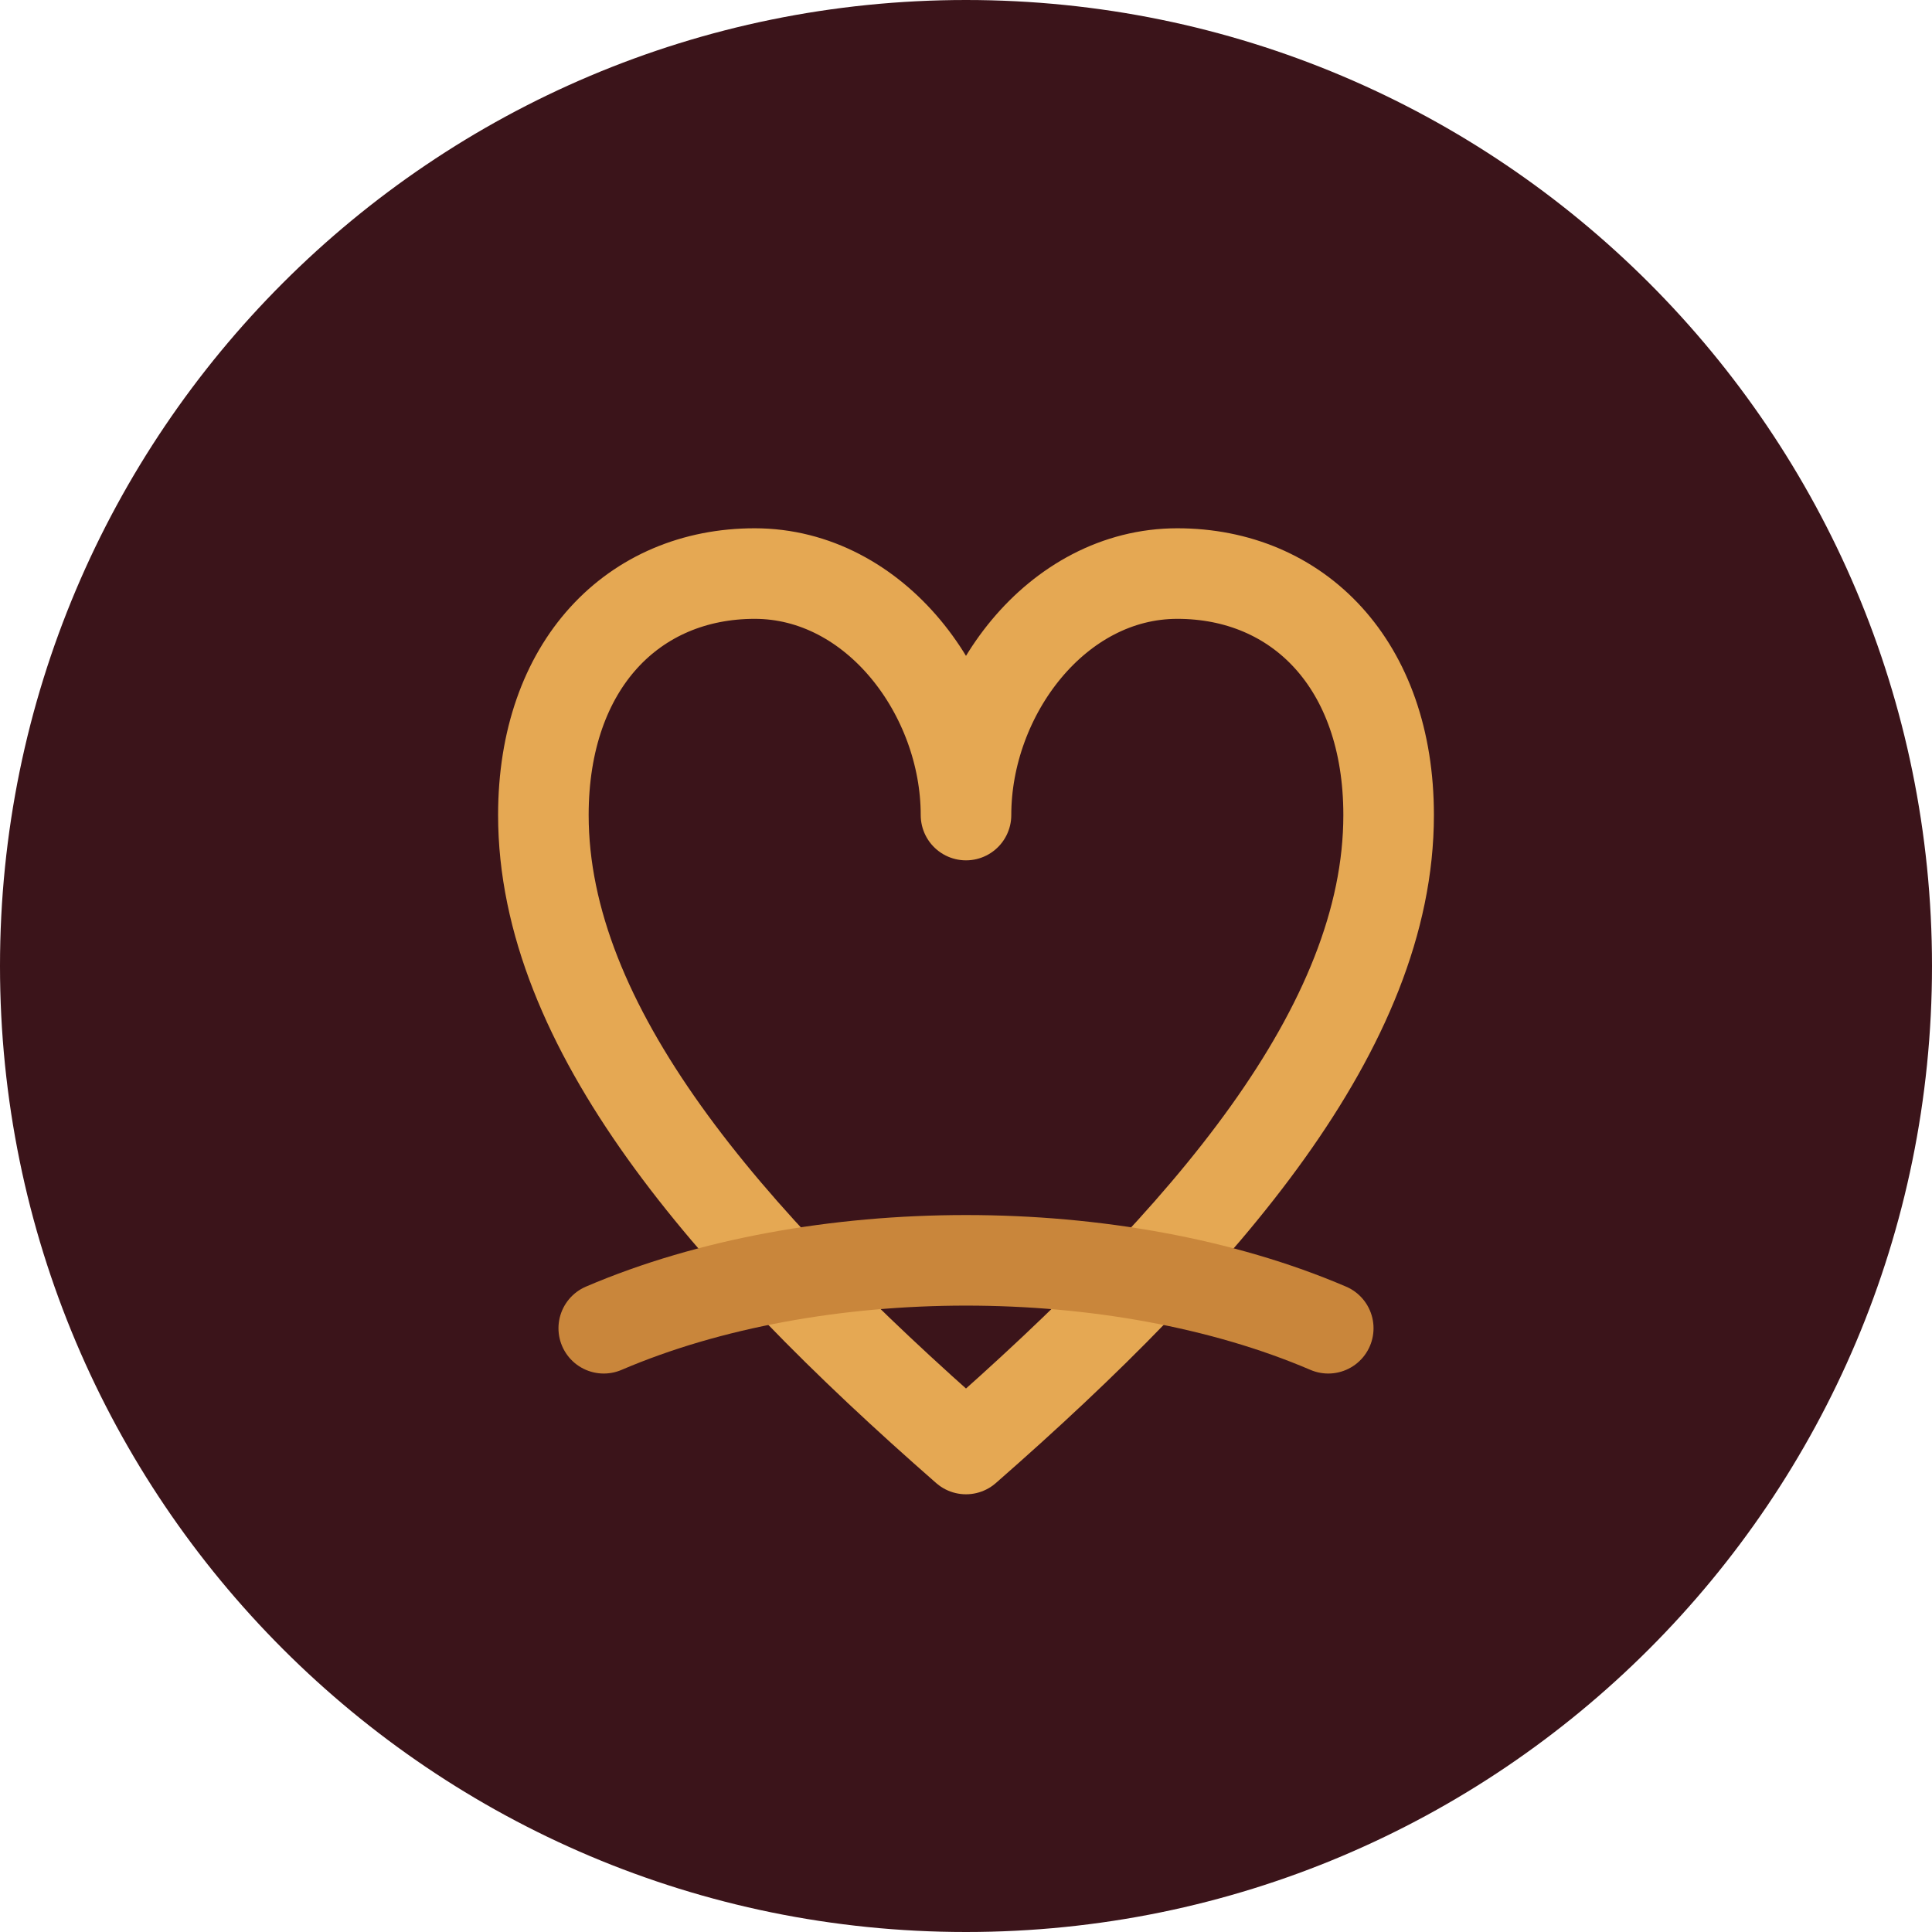
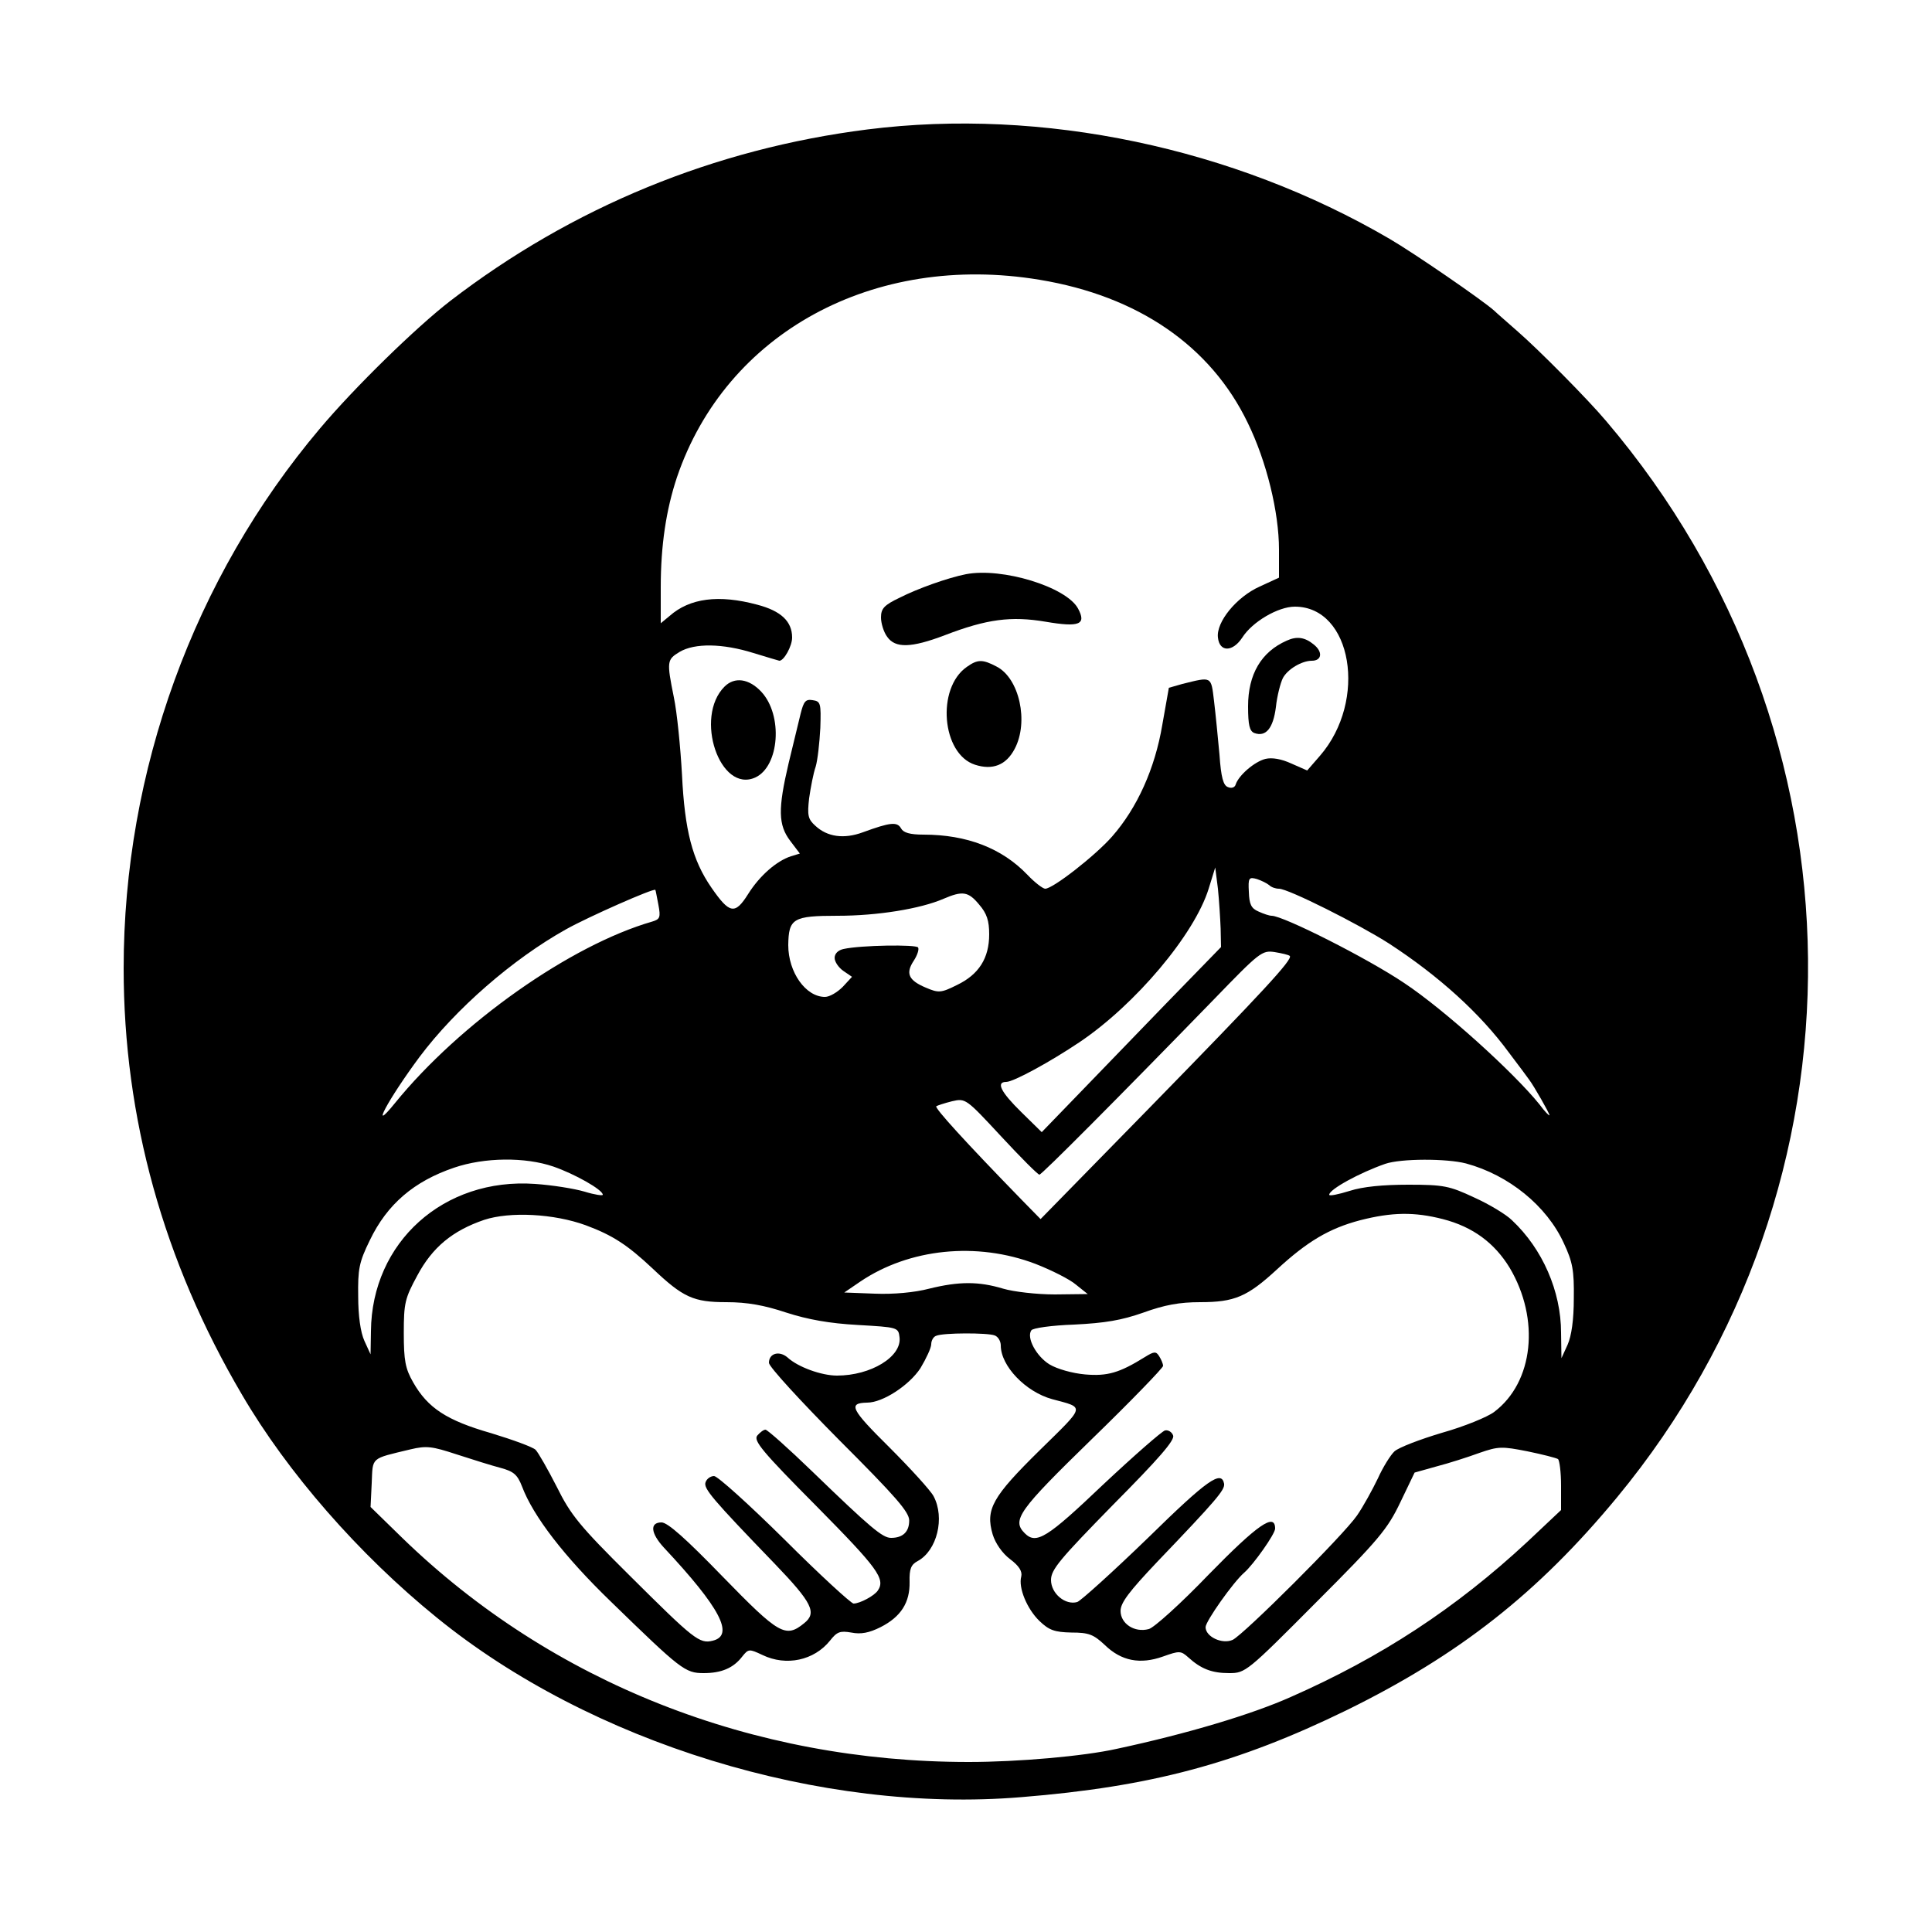
- <svg xmlns="http://www.w3.org/2000/svg" viewBox="0 0 64 64">
-   <rect width="64" height="64" rx="32" fill="#3B141A" />
-   <path d="M32 48c-8-7-14-14-14-21 0-5 3-8 7-8 4 0 7 4 7 8 0-4 3-8 7-8s7 3 7 8c0 7-6 14-14 21Z" fill="none" stroke="#E5A853" stroke-width="3" stroke-linejoin="round" />
-   <path d="M20 44c7-3 17-3 24 0" fill="none" stroke="#C9863B" stroke-width="3" stroke-linecap="round" />
+ <svg xmlns="http://www.w3.org/2000/svg" version="1.0" width="500pt" height="500pt" viewBox="0 0 500 500" preserveAspectRatio="xMidYMid meet">
+   <g transform="translate(0,500) scale(0.1,-0.1)" fill="#000000" stroke="none">
+     <path d="M2245 4665 c-396 -50 -764 -201 -1080 -444 -88 -68 -247 -223 -337 -330 -327 -387 -508 -887 -508 -1397 0 -387 103 -758 306 -1103 118 -202 303 -414 504 -577 398 -324 995 -508 1513 -465 335 27 559 87 842 225 291 143 495 303 700 551 669 810 658 1978 -28 2785 -48 57 -175 185 -229 232 -27 24 -55 48 -61 54 -30 27 -209 150 -271 186 -404 236 -899 340 -1351 283z m445 -389 c255 -42 443 -171 539 -370 49 -100 81 -232 81 -328 l0 -73 -50 -23 c-60 -27 -113 -92 -108 -132 4 -38 38 -38 63 0 26 41 93 80 136 80 148 0 189 -243 65 -386 l-33 -38 -41 18 c-26 12 -50 16 -67 12 -28 -7 -69 -42 -77 -66 -2 -8 -11 -11 -20 -7 -12 4 -18 25 -22 84 -4 43 -10 105 -14 138 -8 66 -5 64 -82 45 l-35 -10 -17 -96 c-19 -113 -65 -215 -130 -289 -43 -49 -153 -135 -173 -135 -6 0 -27 16 -46 36 -66 69 -157 104 -269 104 -35 0 -52 5 -58 16 -10 18 -28 16 -99 -10 -49 -18 -92 -12 -123 17 -19 17 -21 27 -16 71 4 28 11 65 17 82 5 17 10 62 12 100 2 64 1 69 -20 72 -18 3 -23 -3 -31 -35 -5 -21 -19 -78 -31 -128 -28 -119 -27 -160 4 -201 l25 -33 -23 -7 c-37 -12 -81 -50 -111 -98 -34 -54 -48 -51 -95 17 -49 71 -69 147 -76 292 -4 72 -13 162 -21 200 -19 94 -18 98 15 118 39 23 111 22 191 -3 36 -11 66 -20 67 -20 12 0 33 38 33 60 0 42 -29 69 -90 85 -100 27 -175 17 -227 -29 l-23 -19 0 93 c0 109 14 201 42 285 127 374 509 582 938 511z m469 -1679 l1 -48 -143 -147 c-78 -81 -183 -189 -232 -240 l-89 -92 -53 52 c-53 52 -66 78 -39 78 19 0 114 52 190 103 144 97 297 278 334 397 l17 55 7 -55 c3 -30 6 -77 7 -103z m126 112 c5 -5 16 -9 25 -9 24 0 207 -92 285 -142 129 -84 236 -181 310 -282 25 -33 49 -65 53 -71 12 -16 52 -86 52 -91 0 -3 -12 9 -26 28 -67 83 -246 245 -350 314 -95 64 -313 174 -343 174 -6 0 -21 5 -34 11 -19 8 -24 19 -25 51 -2 36 0 39 21 33 12 -4 26 -11 32 -16z m-1581 -51 c6 -32 4 -37 -16 -43 -212 -61 -498 -263 -666 -470 -68 -84 -17 11 64 120 93 124 241 253 379 330 57 32 227 107 231 102 1 -1 4 -19 8 -39z m830 1 c20 -23 26 -42 26 -77 0 -62 -27 -104 -83 -131 -42 -21 -48 -21 -81 -7 -45 19 -53 37 -31 70 9 14 14 29 11 34 -5 8 -148 6 -193 -4 -14 -3 -23 -12 -23 -23 0 -10 10 -25 23 -34 l22 -15 -24 -26 c-14 -14 -34 -26 -46 -26 -50 0 -95 64 -95 134 1 69 12 76 128 76 103 0 214 18 274 44 49 21 64 19 92 -15z m804 -133 c8 -9 -71 -94 -366 -396 l-279 -285 -49 50 c-147 151 -225 237 -221 242 3 2 21 8 41 13 35 8 36 7 127 -91 51 -55 95 -99 99 -99 6 0 203 198 451 453 119 123 125 128 158 123 18 -3 36 -7 39 -10z m-1906 -545 c55 -19 128 -60 128 -73 0 -3 -21 0 -47 8 -27 8 -84 17 -128 20 -237 17 -423 -151 -425 -381 l-1 -60 -16 35 c-10 22 -16 65 -16 115 -1 70 2 88 30 145 45 94 115 153 218 188 79 27 184 28 257 3z m2362 8 c111 -30 209 -110 253 -206 23 -49 27 -71 26 -143 0 -56 -6 -97 -16 -120 l-16 -35 -1 66 c0 107 -48 217 -127 291 -15 15 -60 42 -98 59 -64 30 -79 33 -170 33 -66 0 -118 -5 -152 -16 -29 -9 -53 -14 -53 -10 0 14 79 57 145 80 41 14 159 14 209 1z m-2278 -160 c70 -26 108 -51 173 -112 79 -75 106 -87 191 -87 54 0 98 -8 155 -27 56 -18 112 -28 185 -32 103 -6 105 -6 108 -32 6 -50 -74 -99 -162 -99 -40 0 -101 22 -128 47 -21 18 -48 11 -48 -14 0 -10 82 -99 181 -199 147 -147 182 -187 182 -209 0 -29 -16 -45 -47 -45 -22 0 -53 26 -203 171 -62 60 -117 109 -122 109 -5 0 -14 -7 -21 -15 -11 -13 12 -41 154 -184 157 -159 178 -187 158 -217 -9 -14 -47 -34 -63 -34 -6 0 -87 74 -178 165 -92 91 -174 165 -183 165 -9 0 -19 -7 -22 -16 -6 -16 17 -43 179 -211 97 -101 110 -127 76 -154 -48 -39 -65 -29 -211 121 -94 97 -142 140 -158 140 -31 0 -28 -28 6 -65 146 -156 183 -227 127 -241 -35 -9 -49 3 -216 169 -128 127 -152 156 -188 229 -23 45 -48 89 -55 96 -7 7 -59 26 -115 43 -115 33 -164 65 -202 132 -20 35 -24 56 -24 127 0 78 3 90 35 149 39 73 91 116 173 144 67 22 181 16 263 -14z m2218 16 c78 -20 134 -62 173 -126 79 -133 62 -296 -40 -373 -17 -13 -78 -38 -135 -54 -57 -17 -112 -38 -123 -48 -10 -9 -30 -41 -43 -70 -14 -29 -38 -73 -54 -96 -35 -51 -294 -309 -322 -322 -27 -12 -70 8 -70 33 0 15 72 117 100 141 24 21 80 100 80 114 0 42 -45 11 -172 -119 -72 -75 -142 -138 -155 -141 -37 -10 -73 14 -73 47 0 21 22 50 94 126 155 162 176 187 174 203 -7 36 -43 11 -197 -140 -91 -88 -173 -162 -183 -166 -31 -9 -68 22 -68 57 0 27 23 54 161 195 117 118 160 167 155 179 -3 9 -13 15 -21 13 -8 -2 -80 -65 -160 -140 -145 -138 -173 -156 -203 -126 -34 34 -16 59 173 243 102 99 185 185 185 190 0 6 -5 17 -10 25 -8 13 -13 13 -37 -2 -66 -41 -97 -50 -155 -45 -33 3 -72 14 -92 26 -34 21 -60 69 -47 88 3 6 53 13 111 15 80 4 122 11 179 31 55 20 94 27 147 27 89 0 122 14 199 85 78 72 135 106 215 127 82 21 140 22 214 3z m-1054 -116 c41 -16 89 -40 105 -54 l30 -24 -85 -1 c-47 0 -107 7 -134 15 -63 19 -114 19 -191 0 -38 -10 -93 -15 -141 -13 l-79 3 41 28 c127 86 302 104 454 46z m-106 -185 c9 -3 16 -15 16 -26 0 -53 64 -120 133 -139 86 -23 87 -15 -32 -132 -123 -121 -141 -153 -122 -218 7 -23 25 -49 45 -64 24 -18 32 -32 29 -45 -8 -29 15 -84 47 -115 25 -24 39 -29 83 -30 45 0 57 -5 86 -32 43 -42 92 -51 151 -30 42 15 46 15 65 -2 33 -30 61 -41 106 -41 42 0 46 3 225 183 163 163 185 190 218 259 l37 77 57 16 c31 8 81 24 111 35 49 17 58 17 124 4 39 -8 74 -17 79 -20 4 -3 8 -34 8 -69 l0 -63 -87 -82 c-185 -172 -379 -299 -613 -402 -101 -45 -268 -95 -450 -134 -85 -19 -255 -34 -383 -34 -559 0 -1079 205 -1465 579 l-83 81 3 62 c3 68 -4 62 100 87 42 10 56 8 120 -13 40 -13 91 -29 114 -35 33 -9 43 -17 55 -48 29 -77 109 -181 230 -298 181 -176 192 -185 240 -185 46 0 77 13 100 43 16 20 18 20 52 4 62 -30 134 -14 175 37 18 23 26 26 55 21 25 -5 46 -1 76 14 53 27 76 64 75 117 -1 34 4 45 21 54 50 27 71 112 41 168 -8 15 -60 72 -115 127 -99 98 -107 114 -57 115 41 0 109 45 138 89 15 25 28 53 28 62 0 10 6 20 13 22 18 8 133 8 151 1z" />
+     <path d="M2500 3514 c-46 -9 -125 -37 -172 -61 -40 -19 -48 -28 -48 -51 0 -15 7 -38 16 -50 21 -30 62 -29 149 4 109 42 172 50 261 35 88 -15 106 -7 84 34 -30 56 -196 107 -290 89z" />
+     <path d="M3330 3342 c-66 -29 -100 -87 -100 -170 0 -49 4 -64 16 -69 30 -11 49 12 56 67 3 29 12 63 18 75 12 23 49 45 75 45 26 0 29 23 5 42 -23 19 -44 22 -70 10z" />
+     <path d="M2502 3274 c-79 -55 -65 -225 21 -253 46 -15 81 -1 103 41 37 70 12 183 -47 213 -36 19 -49 19 -77 -1z" />
+     <path d="M1875 3223 c-79 -79 -12 -277 80 -235 62 29 72 161 15 222 -32 34 -69 39 -95 13z" />
+   </g>
</svg>
